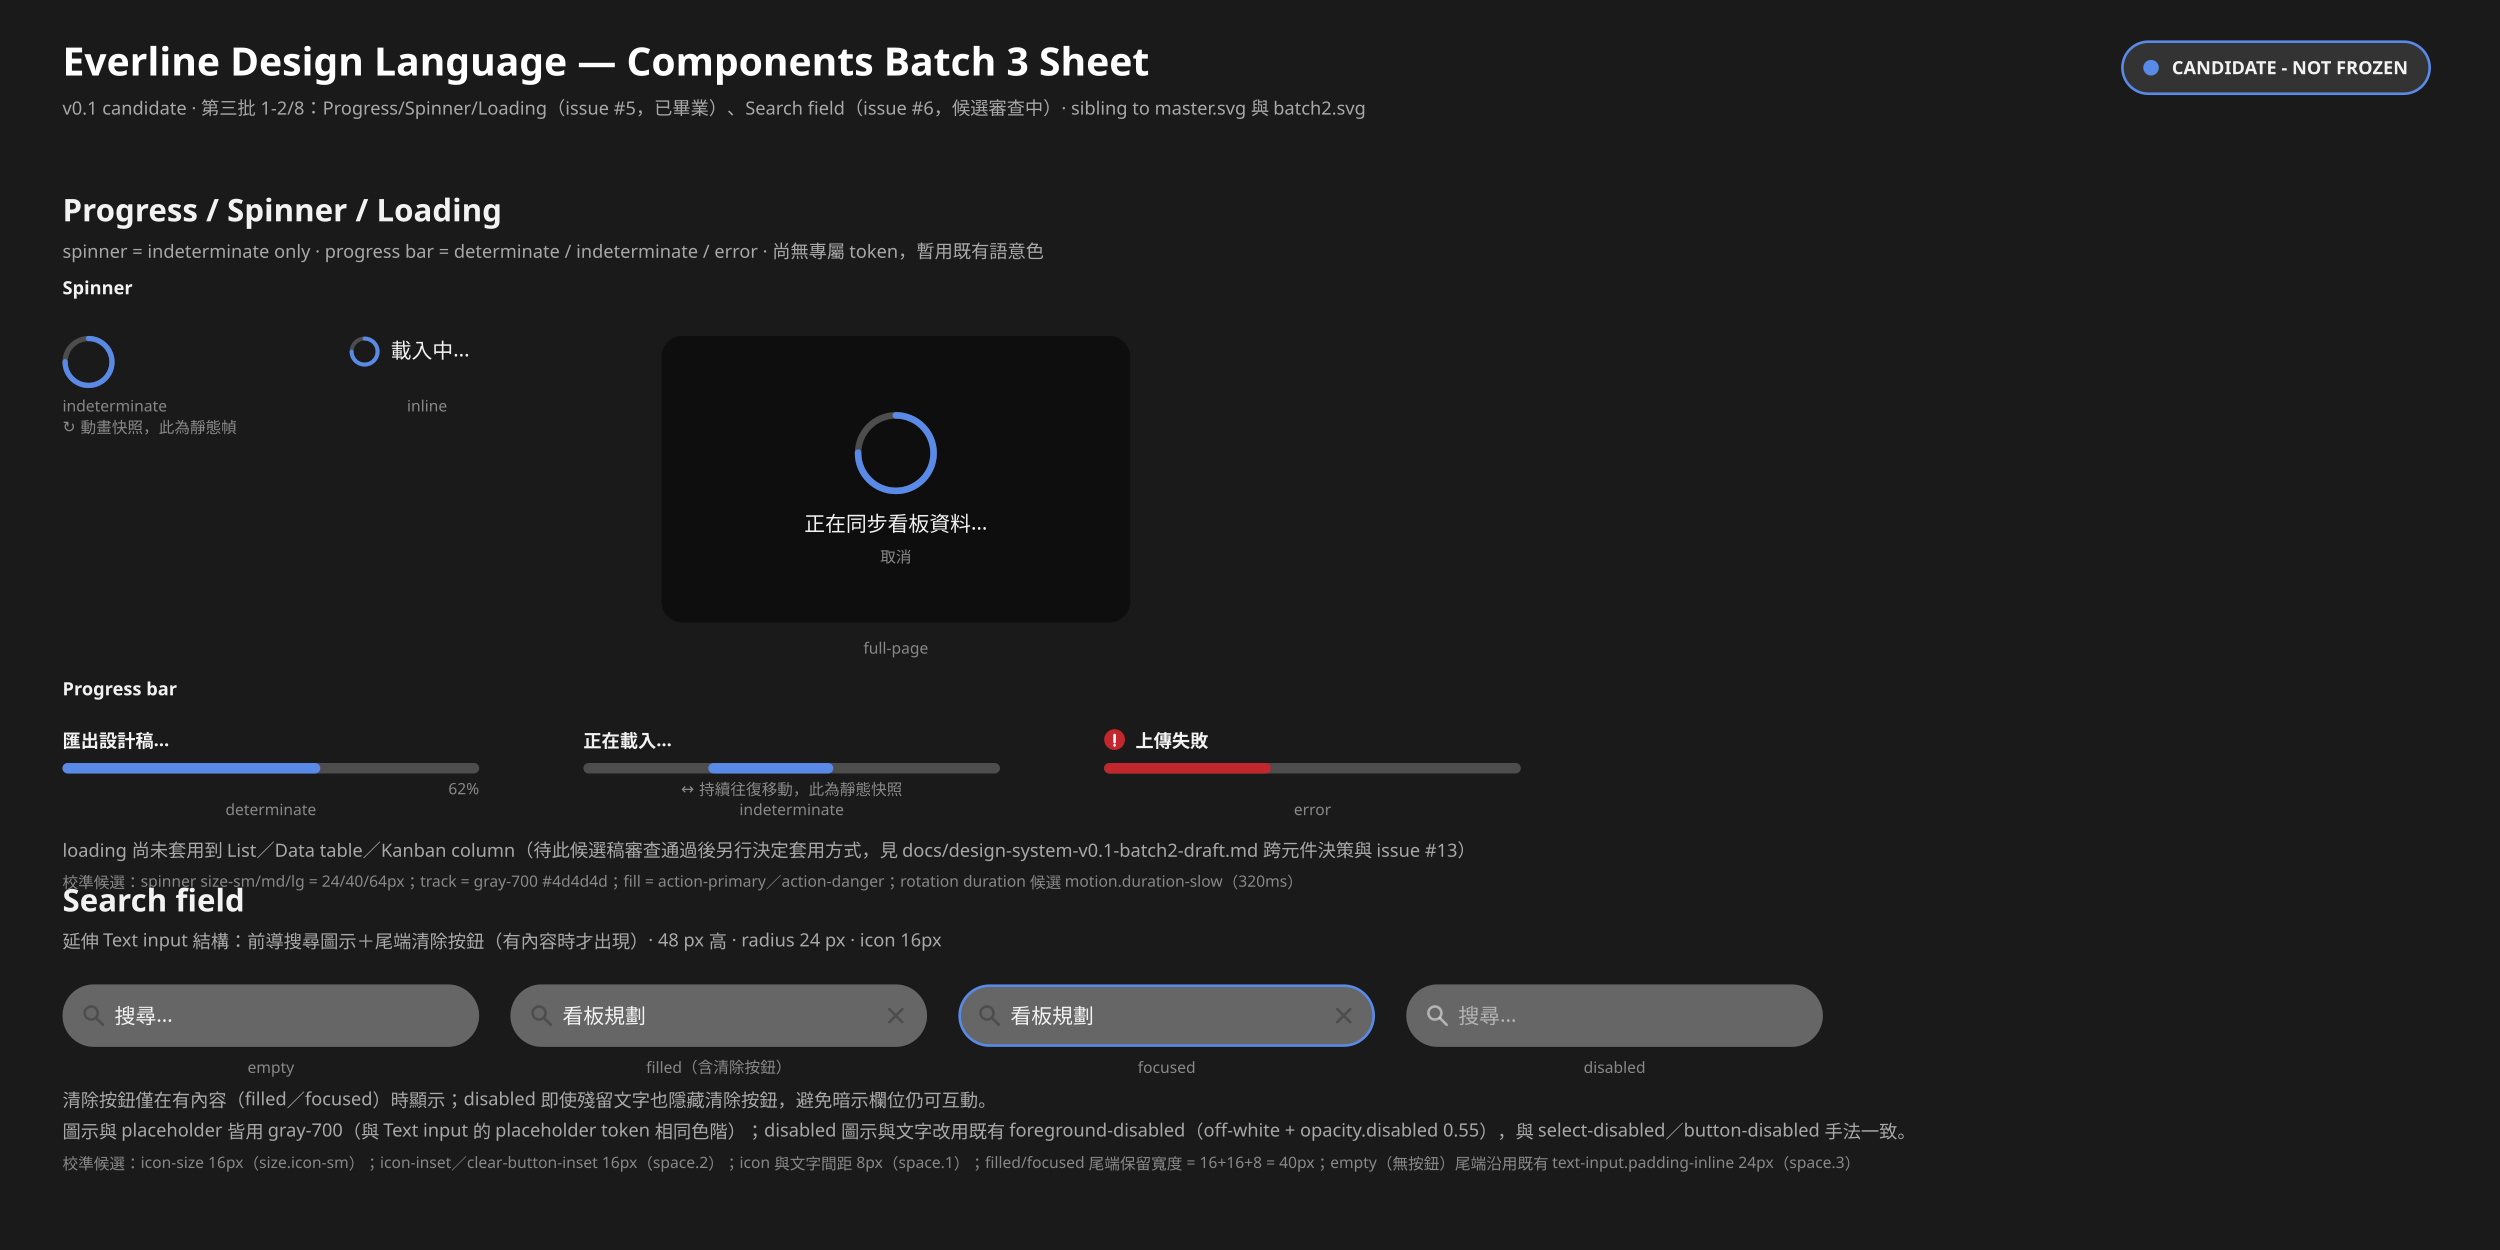
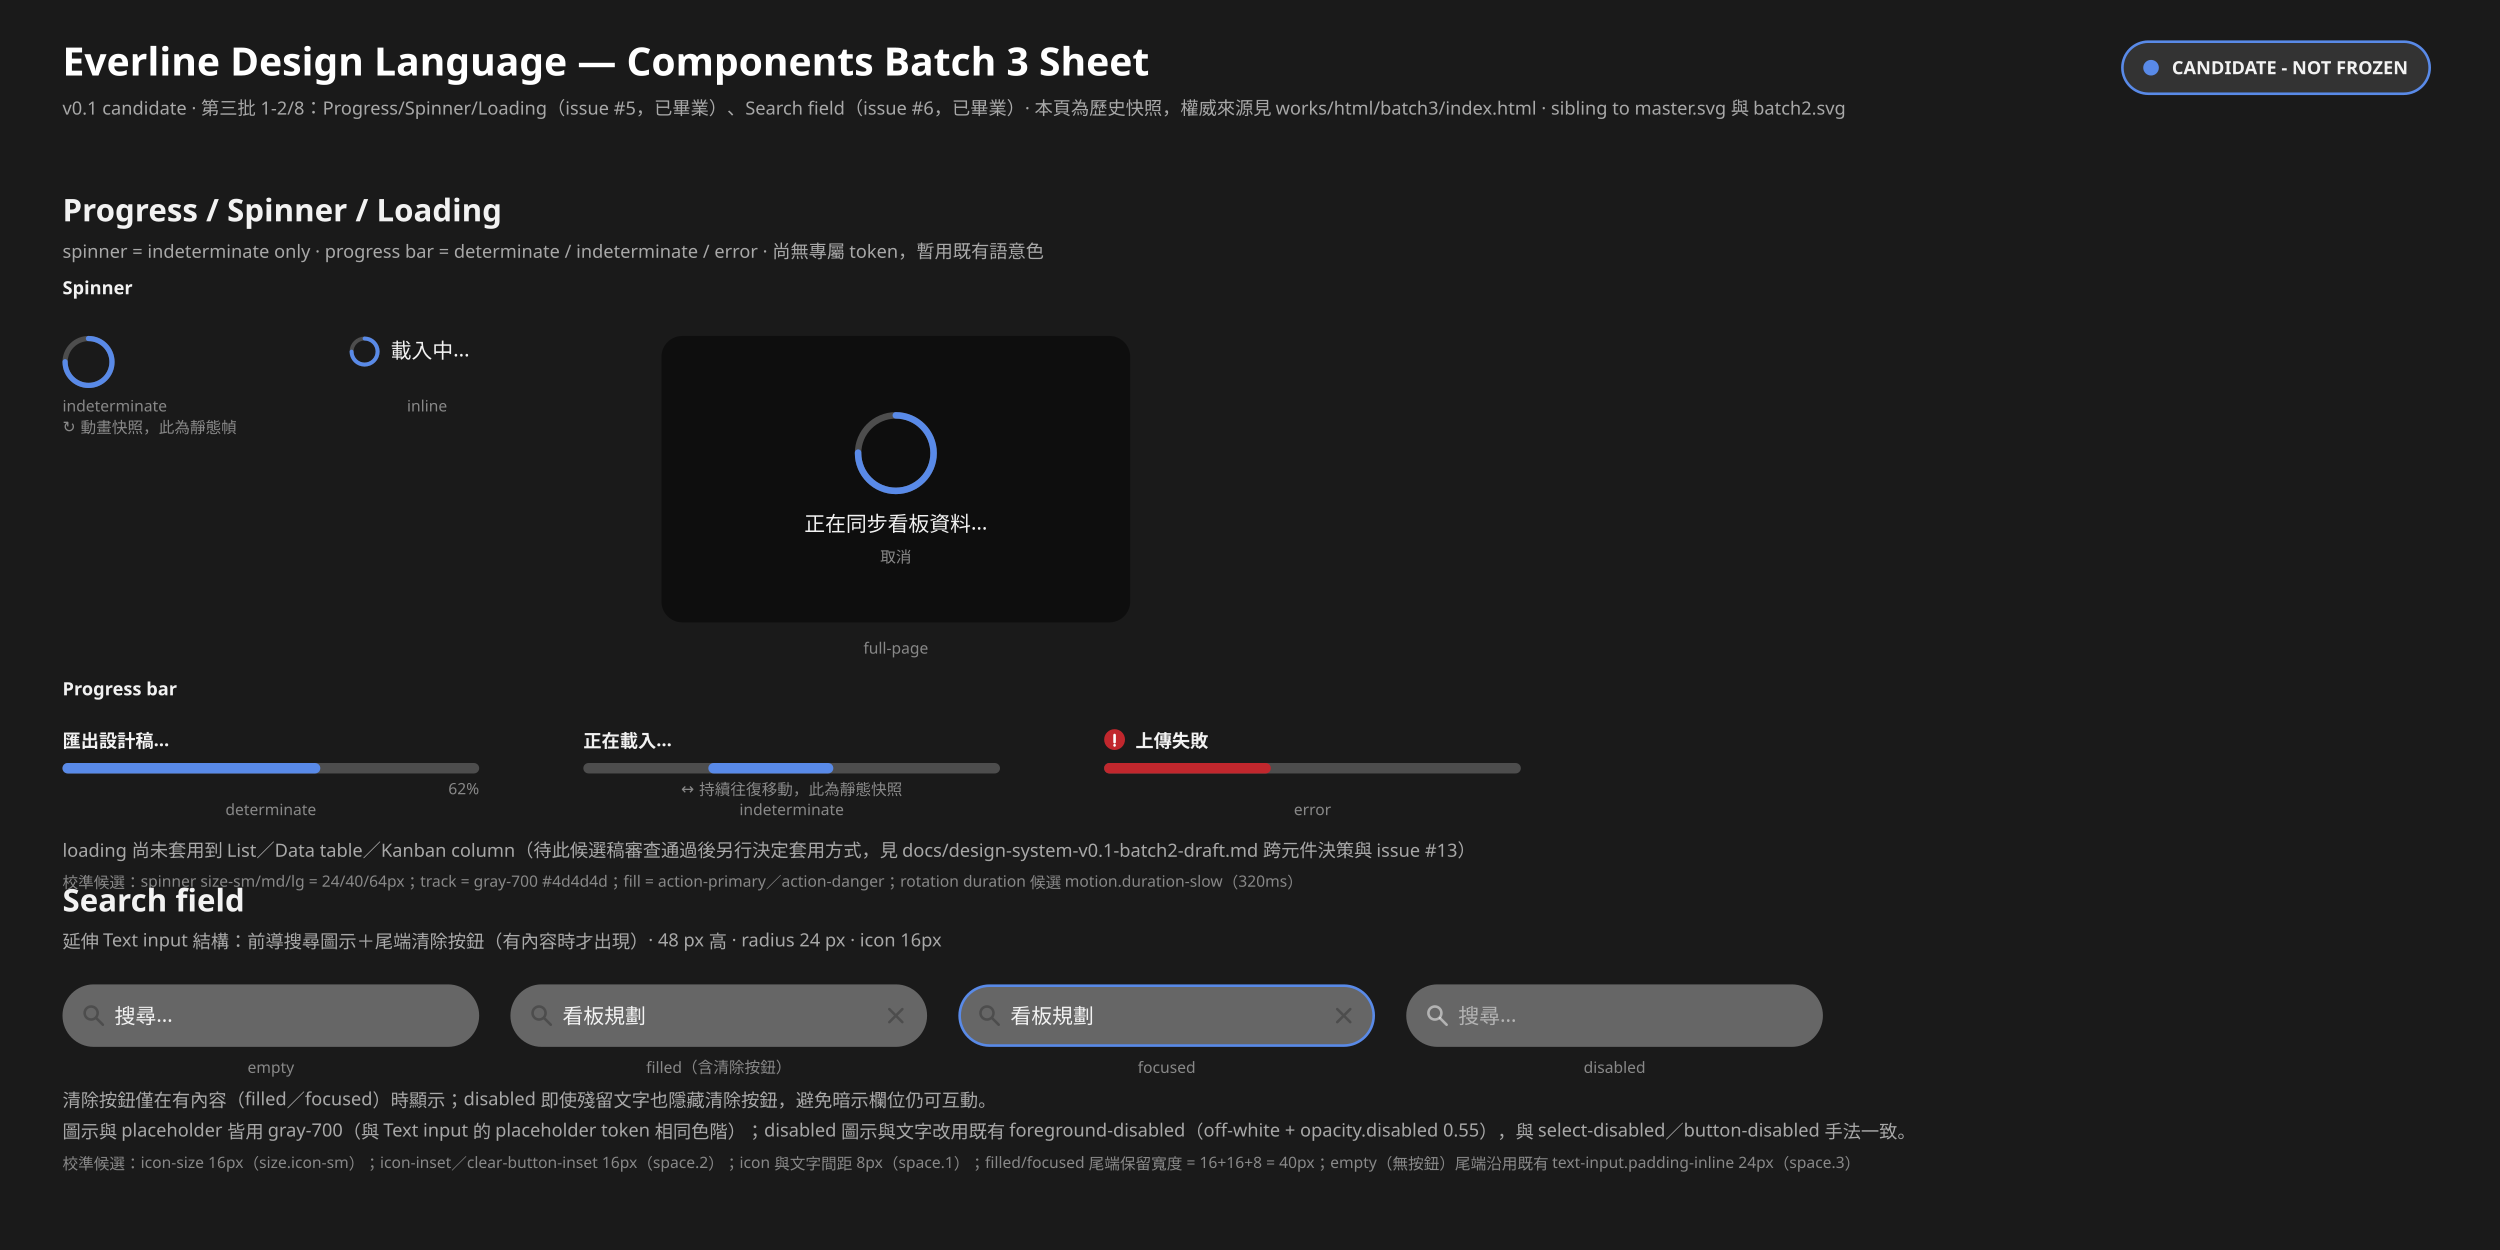
<svg xmlns="http://www.w3.org/2000/svg" width="1920" height="960" viewBox="0 0 1920 960" role="img" aria-labelledby="title desc">
  <defs>
    <style>
      .ui { font-family: "Noto Sans TC", system-ui, sans-serif; }
      .title { font-size: 30px; font-weight: 700; fill: #fff; }
      .section { font-size: 24px; font-weight: 600; fill: #f2f2f2; }
      .body { font-size: 16px; font-weight: 400; fill: #f2f2f2; }
      .label { font-size: 14px; font-weight: 600; fill: #f2f2f2; }
      .note { font-size: 14px; font-weight: 400; fill: #a8a8a8; }
      .caption { font-size: 12px; font-weight: 400; fill: #888; }
      .meta { font-size: 12px; font-weight: 400; fill: #a8a8a8; }
      .icon { fill: none; stroke-linecap: round; stroke-linejoin: round; stroke-width: 2; }
    </style>
  </defs>
  <rect width="1920" height="960" fill="#1a1a1a" />
  <g id="board-heading" class="ui">
    <text class="title" x="48" y="58">Everline Design Language — Components Batch 3 Sheet</text>
-     <text class="note" x="48" y="88">v0.1 candidate · 第三批 1-2/8：Progress/Spinner/Loading（issue #5，已畢業）、Search field（issue #6，候選審查中）· sibling to master.svg 與 batch2.svg</text>
+     <text class="note" x="48" y="88">v0.1 candidate · 第三批 1-2/8：Progress/Spinner/Loading（issue #5，已畢業）、Search field（issue #6，已畢業）· 本頁為歷史快照，權威來源見 works/html/batch3/index.html · sibling to master.svg 與 batch2.svg</text>
    <g transform="translate(1630 32)">
      <rect width="236" height="40" rx="20" fill="#333" stroke="#598ae8" stroke-width="2" />
      <circle cx="22" cy="20" r="6" fill="#598ae8" />
      <text class="label" x="38" y="25">CANDIDATE - NOT FROZEN</text>
    </g>
  </g>
  <g id="c-progress-spinner-loading" class="ui" transform="translate(48 170)">
    <text class="section" x="0" y="0">Progress / Spinner / Loading</text>
    <text class="note" x="0" y="28">spinner = indeterminate only · progress bar = determinate / indeterminate / error · 尚無專屬 token，暫用既有語意色</text>
    <g transform="translate(0 56)">
      <text class="label" x="0" y="0">Spinner</text>
      <g transform="translate(0 32)">
        <g id="spinner-standalone" transform="translate(0 0)">
          <circle cx="20" cy="20" r="18" fill="none" stroke="#4d4d4d" stroke-width="4" />
          <circle cx="20" cy="20" r="18" fill="none" stroke="#598ae8" stroke-width="4" stroke-linecap="round" stroke-dasharray="85 28" transform="rotate(-90 20 20)" />
          <text class="caption" x="0" y="58">indeterminate</text>
          <text class="caption" x="0" y="74" fill="#666">↻ 動畫快照，此為靜態幀</text>
        </g>
        <g id="spinner-inline" transform="translate(220 0)">
          <circle cx="12" cy="12" r="10" fill="none" stroke="#4d4d4d" stroke-width="3" />
          <circle cx="12" cy="12" r="10" fill="none" stroke="#598ae8" stroke-width="3" stroke-linecap="round" stroke-dasharray="47 16" transform="rotate(-90 12 12)" />
          <text class="body" x="32" y="17">載入中…</text>
          <text class="caption" x="60" y="58" text-anchor="middle">inline</text>
        </g>
        <g id="spinner-full-page" transform="translate(460 0)">
          <rect width="360" height="220" rx="16" fill="#1a1a1a" />
          <rect width="360" height="220" rx="16" fill="#000000" fill-opacity="0.45" />
          <g transform="translate(180 90)">
            <circle r="29" fill="none" stroke="#4d4d4d" stroke-width="5" />
            <circle r="29" fill="none" stroke="#598ae8" stroke-width="5" stroke-linecap="round" stroke-dasharray="137 46" transform="rotate(-90)" />
          </g>
          <text class="body" x="180" y="150" text-anchor="middle">正在同步看板資料…</text>
          <text class="caption" x="180" y="174" text-anchor="middle" fill="#598ae8">取消</text>
          <text class="caption" x="180" y="244" text-anchor="middle">full-page</text>
        </g>
      </g>
    </g>
    <g transform="translate(0 364)">
      <text class="label" x="0" y="0">Progress bar</text>
      <g transform="translate(0 24)">
        <g id="progress-determinate" transform="translate(0 0)">
          <text class="label" x="0" y="16">匯出設計稿…</text>
          <rect y="28" width="320" height="8" rx="4" fill="#4d4d4d" />
          <rect y="28" width="198" height="8" rx="4" fill="#598ae8" />
          <text class="caption" x="320" y="52" text-anchor="end">62%</text>
          <text class="caption" x="160" y="68" text-anchor="middle">determinate</text>
        </g>
        <g id="progress-indeterminate" transform="translate(400 0)">
          <text class="label" x="0" y="16">正在載入…</text>
          <rect y="28" width="320" height="8" rx="4" fill="#4d4d4d" />
          <rect x="96" y="28" width="96" height="8" rx="4" fill="#598ae8" />
          <text class="caption" x="160" y="52" text-anchor="middle" fill="#666">↔ 持續往復移動，此為靜態快照</text>
          <text class="caption" x="160" y="68" text-anchor="middle">indeterminate</text>
        </g>
        <g id="progress-error" transform="translate(800 0)">
          <g transform="translate(0 2)">
            <circle cx="8" cy="8" r="8" fill="#c1272d" />
            <path class="icon" d="M8 4.5v5.5 M8 12.3v0.2" stroke="#fff" stroke-width="1.6" />
          </g>
          <text class="label" x="24" y="16" fill="#c1272d">上傳失敗</text>
          <rect y="28" width="320" height="8" rx="4" fill="#4d4d4d" />
          <rect y="28" width="128" height="8" rx="4" fill="#c1272d" />
          <text class="caption" x="160" y="68" text-anchor="middle">error</text>
        </g>
      </g>
    </g>
    <text class="note" x="0" y="488">loading 尚未套用到 List／Data table／Kanban column（待此候選稿審查通過後另行決定套用方式，見 docs/design-system-v0.1-batch2-draft.md 跨元件決策與 issue #13）</text>
    <text class="caption" x="0" y="512" fill="#666">校準候選：spinner size-sm/md/lg = 24/40/64px；track = gray-700 #4d4d4d；fill = action-primary／action-danger；rotation duration 候選 motion.duration-slow（320ms）</text>
  </g>
  <g id="c-search-field" class="ui" transform="translate(48 700)">
    <text class="section" x="0" y="0">Search field</text>
    <text class="note" x="0" y="28">延伸 Text input 結構：前導搜尋圖示＋尾端清除按鈕（有內容時才出現）· 48 px 高 · radius 24 px · icon 16px</text>
    <g transform="translate(0 56)">
      <g id="search-empty" transform="translate(0 0)">
        <rect width="320" height="48" rx="24" fill="#666" />
        <g transform="translate(16 16)">
          <circle cx="6" cy="6" r="5" class="icon" stroke="#4d4d4d" />
          <path class="icon" d="M10 10l5 5" stroke="#4d4d4d" />
        </g>
        <text class="body" x="40" y="30" fill="#4d4d4d">搜尋…</text>
        <text class="caption" x="160" y="68" text-anchor="middle">empty</text>
      </g>
      <g id="search-filled" transform="translate(344 0)">
        <rect width="320" height="48" rx="24" fill="#666" />
        <g transform="translate(16 16)">
          <circle cx="6" cy="6" r="5" class="icon" stroke="#4d4d4d" />
          <path class="icon" d="M10 10l5 5" stroke="#4d4d4d" />
        </g>
        <text class="body" x="40" y="30" fill="#f2f2f2">看板規劃</text>
        <g transform="translate(288 16)">
          <path class="icon" d="M3 3l10 10 M13 3l-10 10" stroke="#4d4d4d" />
        </g>
        <text class="caption" x="160" y="68" text-anchor="middle">filled（含清除按鈕）</text>
      </g>
      <g id="search-focused" transform="translate(688 0)">
        <rect x="1" y="1" width="318" height="46" rx="23" fill="#666" stroke="#598ae8" stroke-width="2" />
        <g transform="translate(16 16)">
          <circle cx="6" cy="6" r="5" class="icon" stroke="#4d4d4d" />
          <path class="icon" d="M10 10l5 5" stroke="#4d4d4d" />
        </g>
        <text class="body" x="40" y="30" fill="#f2f2f2">看板規劃</text>
        <g transform="translate(288 16)">
          <path class="icon" d="M3 3l10 10 M13 3l-10 10" stroke="#4d4d4d" />
        </g>
        <text class="caption" x="160" y="68" text-anchor="middle">focused</text>
      </g>
      <g id="search-disabled" transform="translate(1032 0)">
        <rect width="320" height="48" rx="24" fill="#666" />
        <g transform="translate(16 16)">
          <circle cx="6" cy="6" r="5" class="icon" stroke="#f2f2f2" stroke-opacity="0.55" />
          <path class="icon" d="M10 10l5 5" stroke="#f2f2f2" stroke-opacity="0.55" />
        </g>
        <text class="body" x="40" y="30" fill="#f2f2f2" fill-opacity="0.55">搜尋…</text>
        <text class="caption" x="160" y="68" text-anchor="middle">disabled</text>
      </g>
    </g>
    <text class="note" x="0" y="150">清除按鈕僅在有內容（filled／focused）時顯示；disabled 即使殘留文字也隱藏清除按鈕，避免暗示欄位仍可互動。</text>
    <text class="note" x="0" y="174">圖示與 placeholder 皆用 gray-700（與 Text input 的 placeholder token 相同色階）；disabled 圖示與文字改用既有 foreground-disabled（off-white + opacity.disabled 0.55），與 select-disabled／button-disabled 手法一致。</text>
    <text class="caption" x="0" y="198" fill="#666">校準候選：icon-size 16px（size.icon-sm）；icon-inset／clear-button-inset 16px（space.2）；icon 與文字間距 8px（space.1）；filled/focused 尾端保留寬度 = 16+16+8 = 40px；empty（無按鈕）尾端沿用既有 text-input.padding-inline 24px（space.3）</text>
  </g>
</svg>
